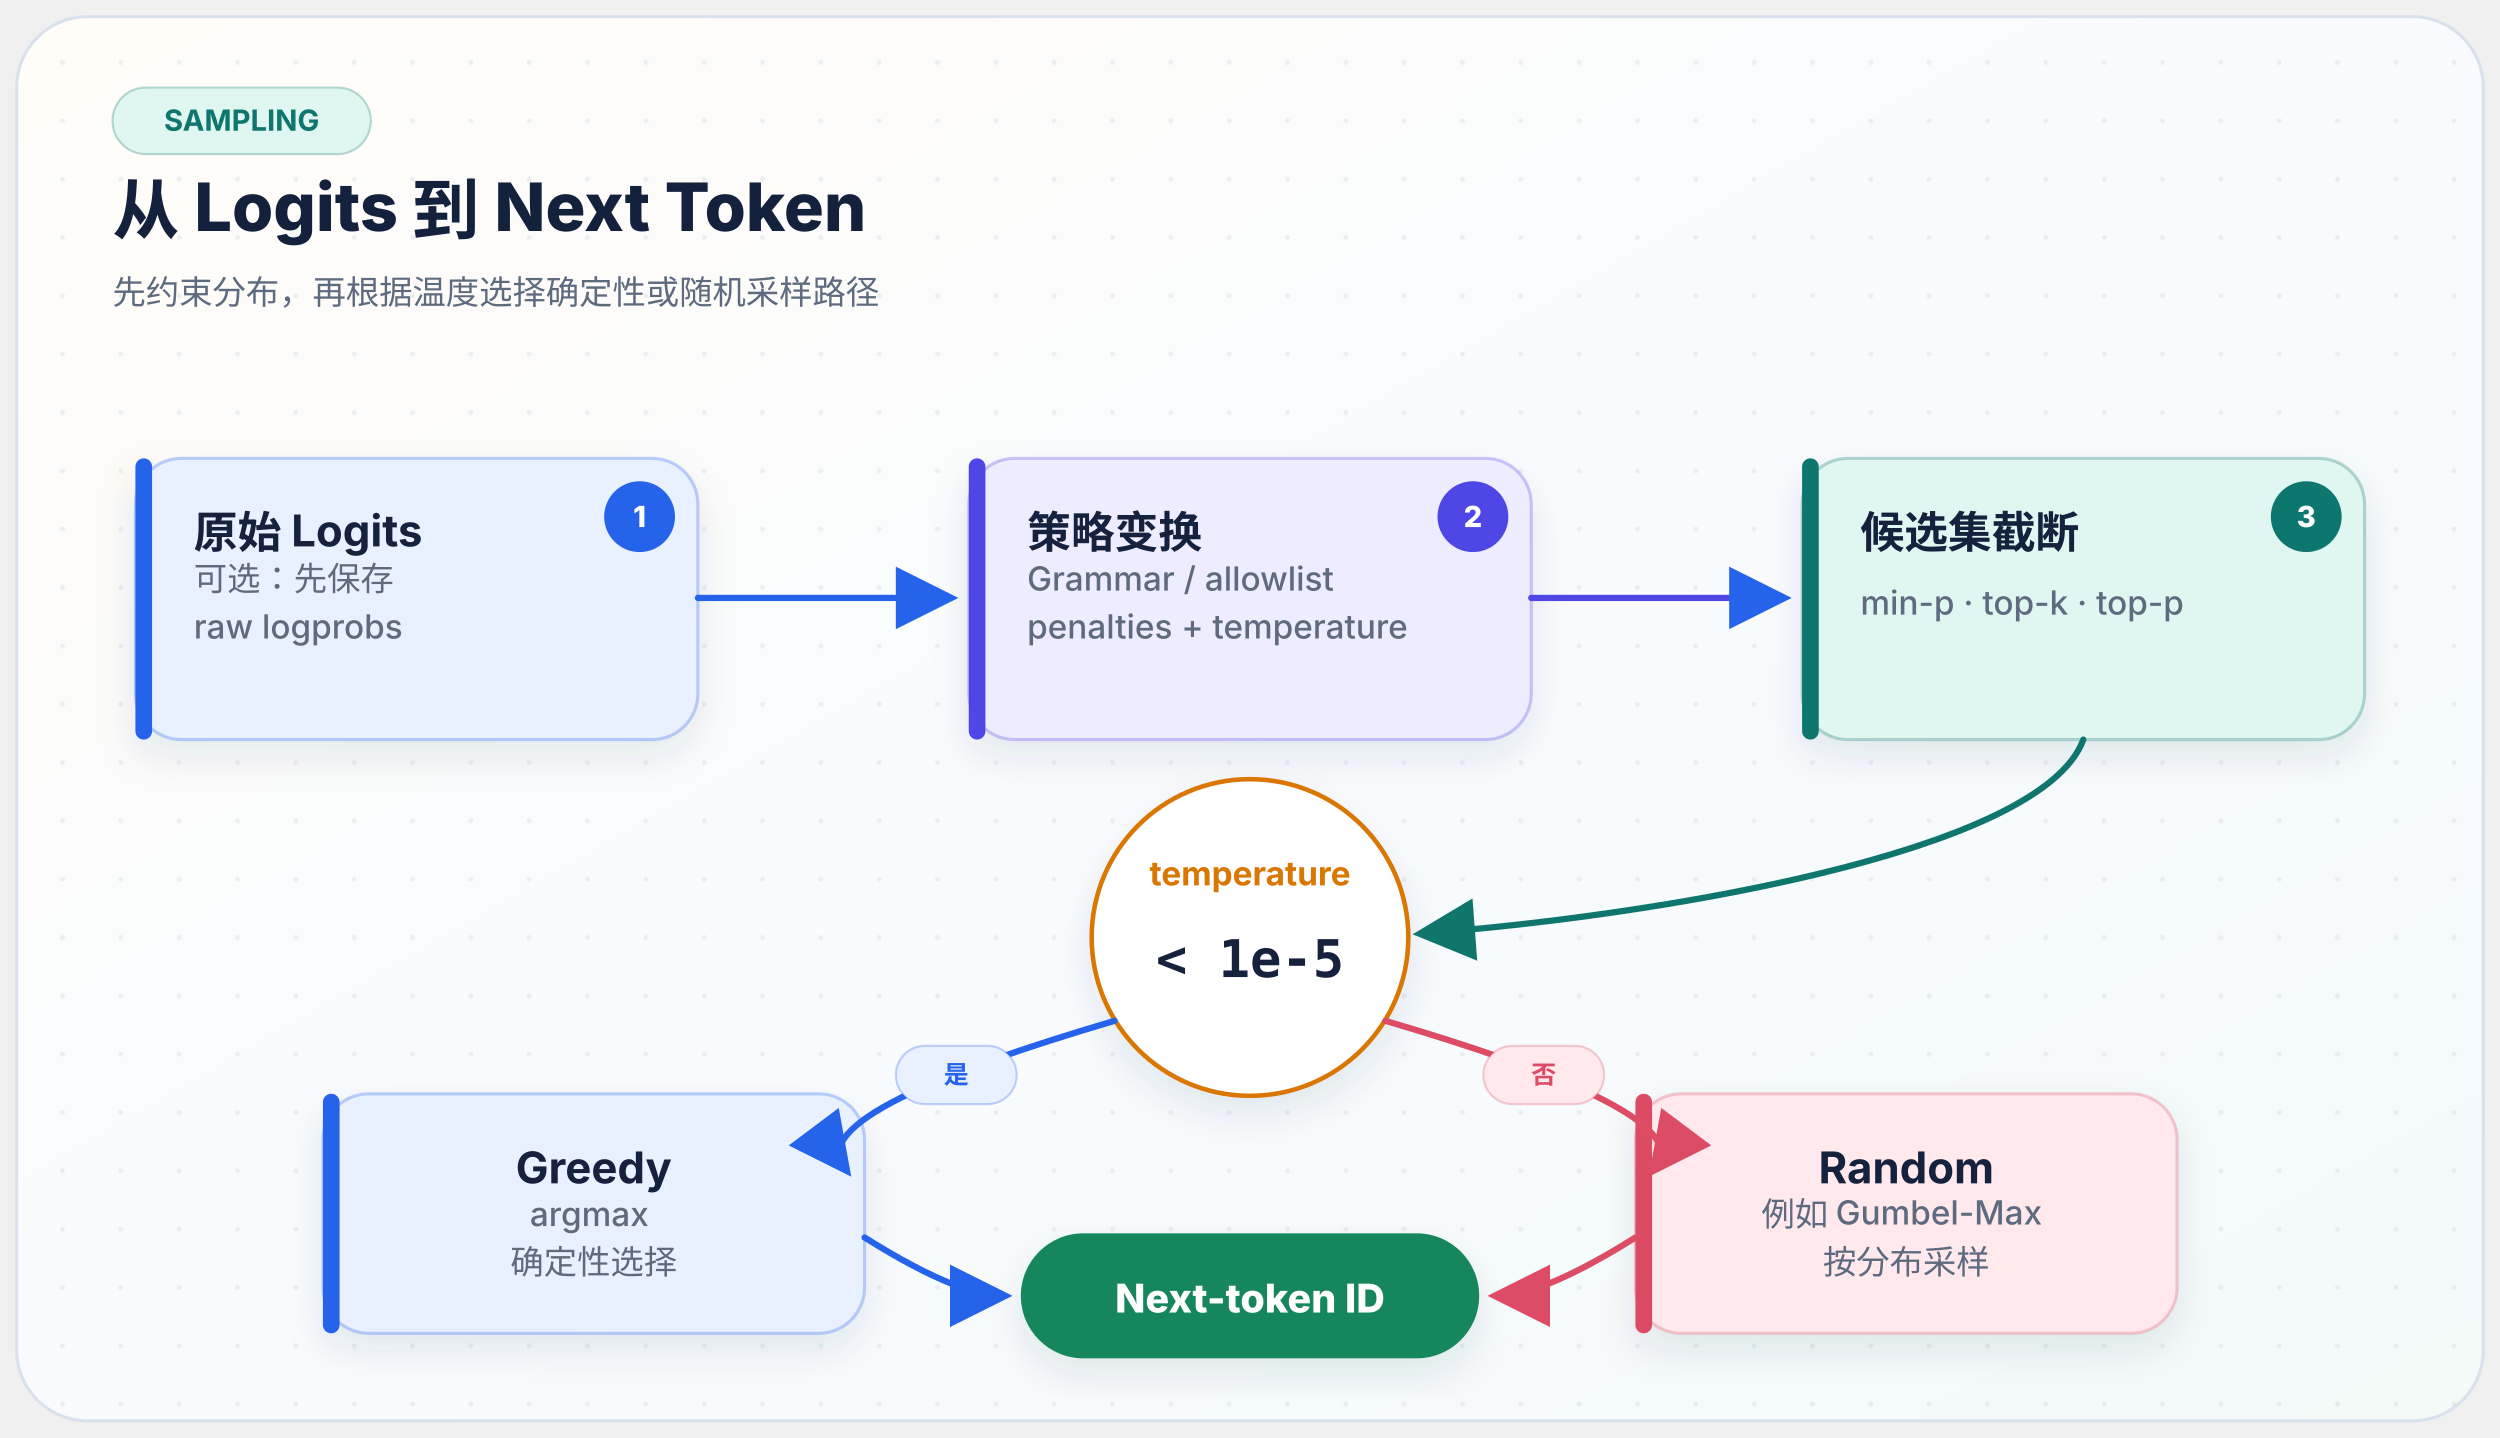
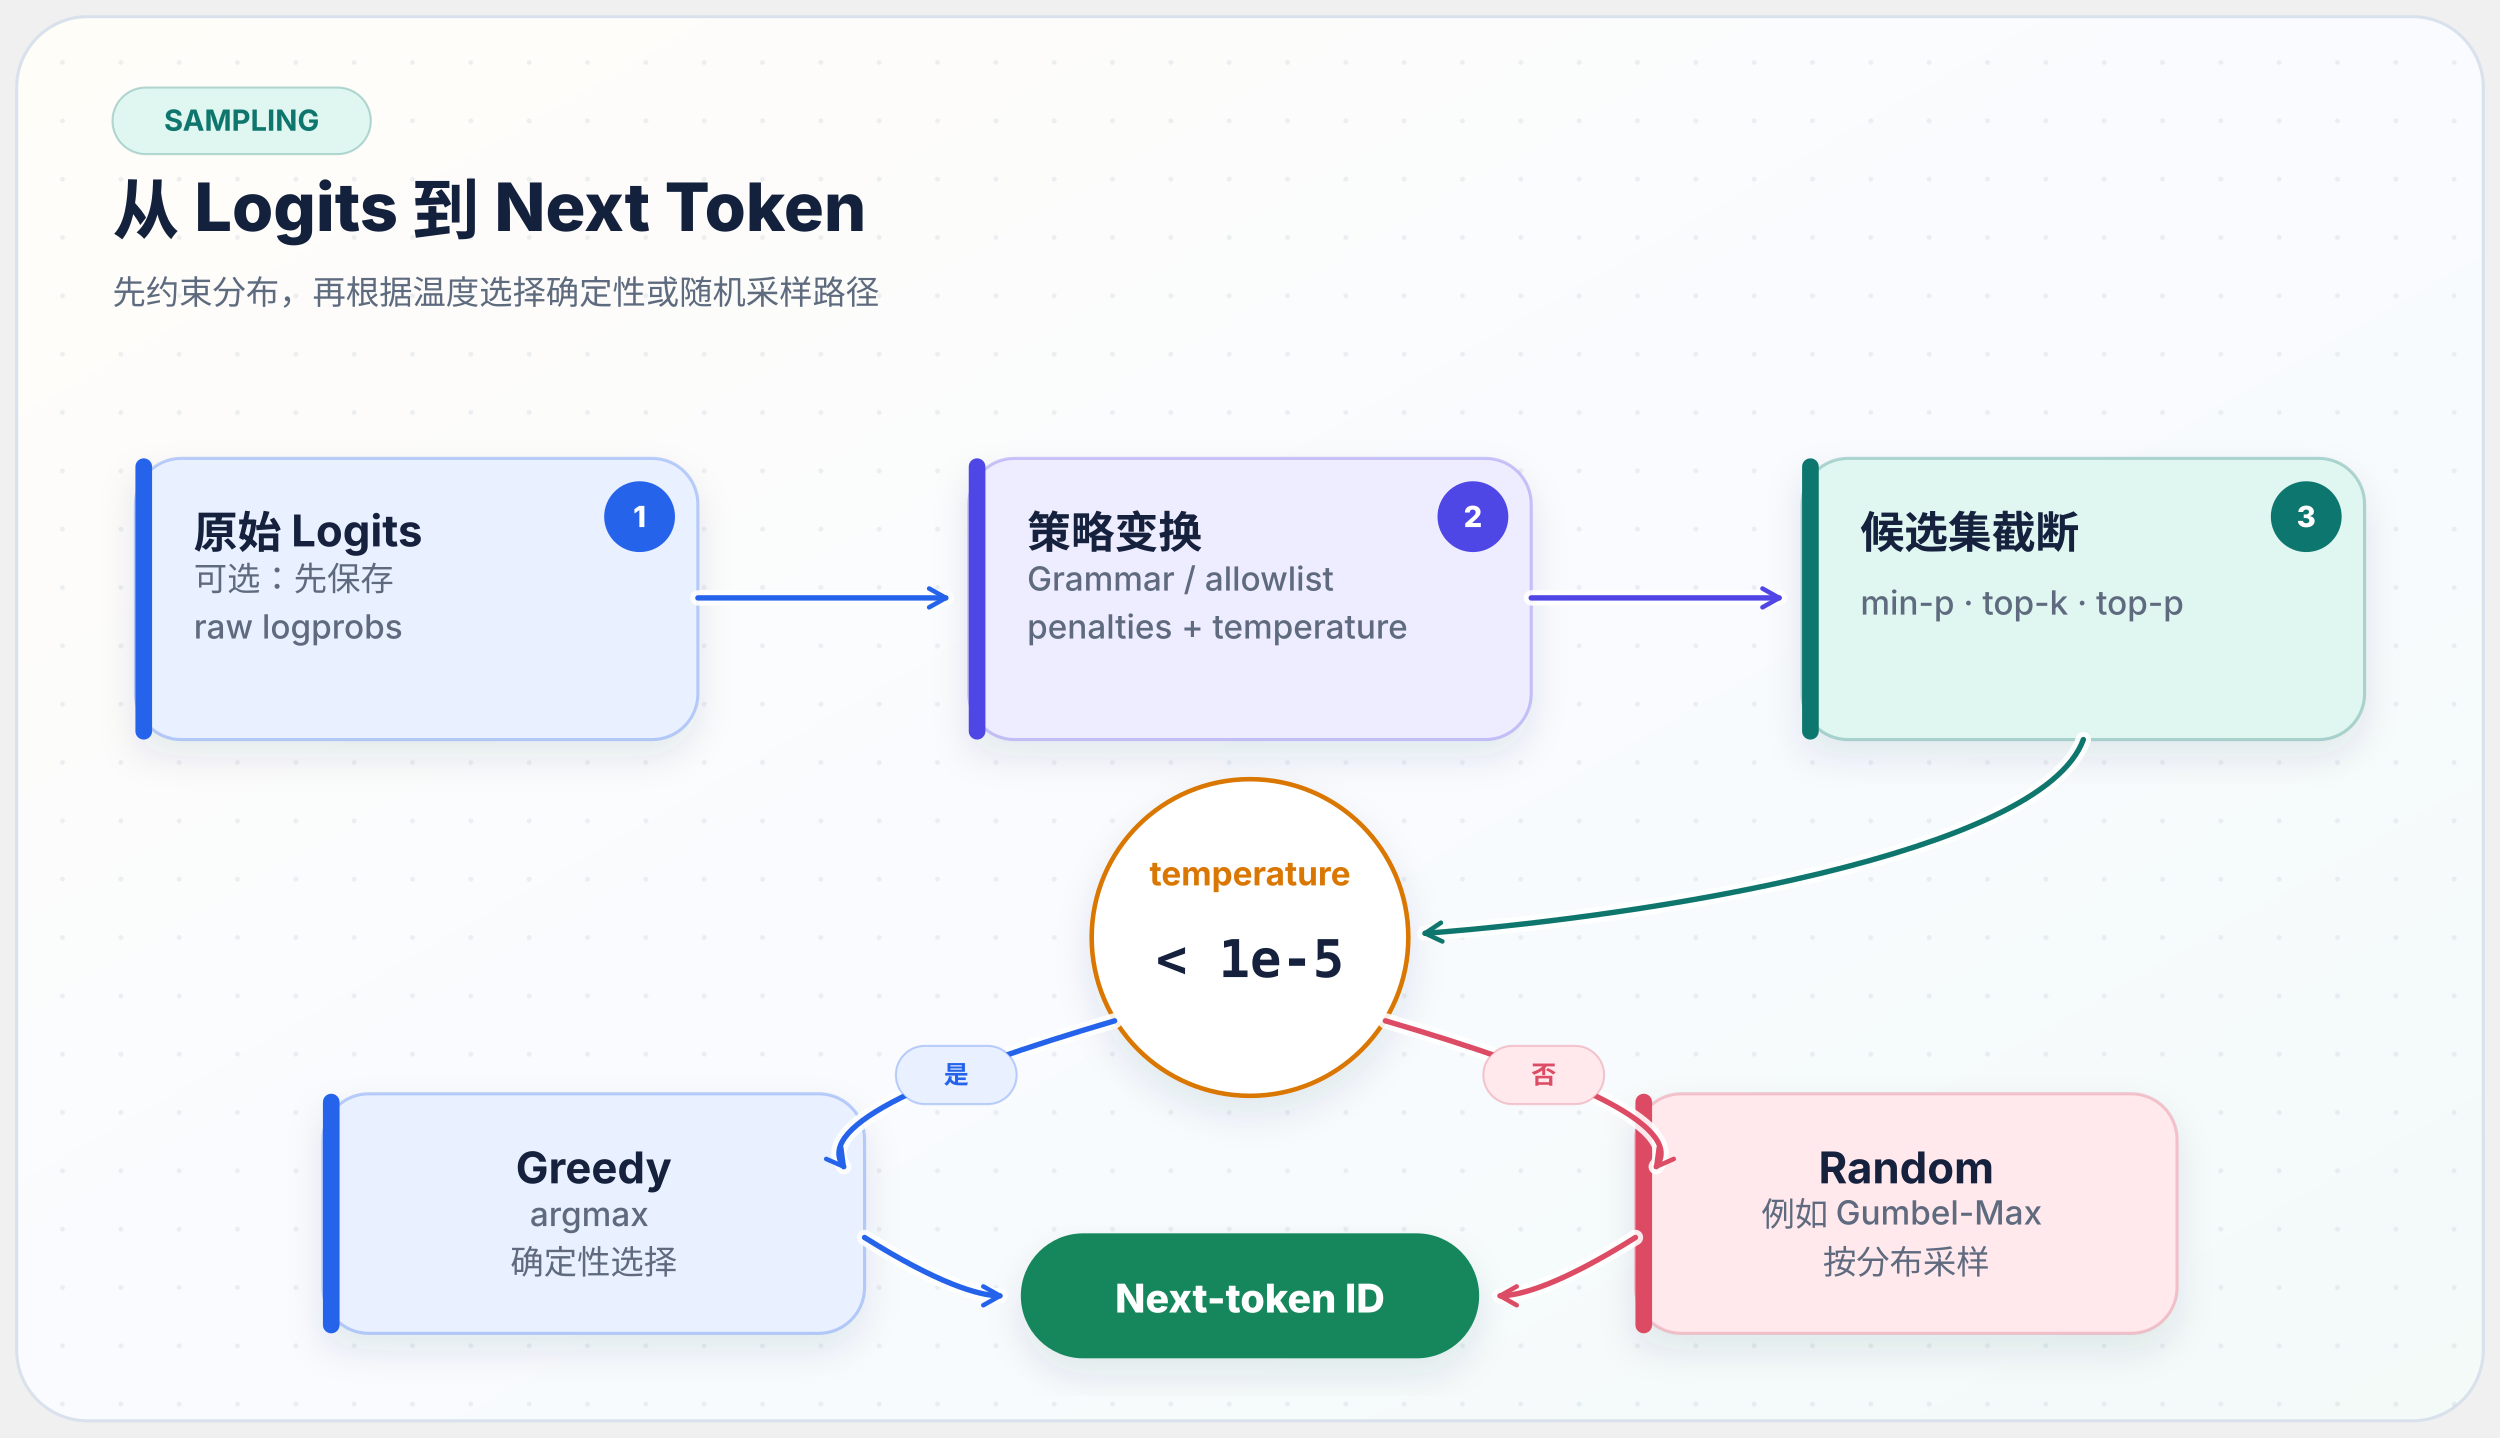
<svg xmlns="http://www.w3.org/2000/svg" width="1200" height="690" viewBox="0 0 1200 690" role="img" aria-labelledby="diagram-title diagram-desc">
  <defs>
    <linearGradient id="paper" x1="0" y1="0" x2="1" y2="1">
      <stop offset="0" stop-color="#fffdf8" />
      <stop offset=".55" stop-color="#f9fbff" />
      <stop offset="1" stop-color="#f3faf8" />
    </linearGradient>
    <pattern id="dots" width="28" height="28" patternUnits="userSpaceOnUse">
      <circle cx="2" cy="2" r="1.2" fill="#9fb0c2" opacity=".18" />
    </pattern>
    <filter id="shadow" x="-20%" y="-20%" width="140%" height="150%">
      <feDropShadow dx="0" dy="8" stdDeviation="9" flood-color="#183153" flood-opacity=".10" />
    </filter>
-     <marker id="arrow" markerWidth="10" markerHeight="10" refX="8" refY="5" orient="auto" markerUnits="strokeWidth">
-       <path d="M 0 0 L 10 5 L 0 10 z" fill="#b8c4d2" />
+     <marker id="arrow" markerWidth="12" markerHeight="12" refX="10" refY="6" orient="auto" markerUnits="userSpaceOnUse">
+       <path d="M 2 1.5 L 10 6 L 2 10.5" fill="none" stroke="#b8c4d2" stroke-width="2.2" stroke-linecap="round" stroke-linejoin="round" />
    </marker>
-     <marker id="arrowTeal" markerWidth="10" markerHeight="10" refX="8" refY="5" orient="auto" markerUnits="strokeWidth">
-       <path d="M 0 0 L 10 5 L 0 10 z" fill="#0f766e" />
+     <marker id="arrowTeal" markerWidth="12" markerHeight="12" refX="10" refY="6" orient="auto" markerUnits="userSpaceOnUse">
+       <path d="M 2 1.5 L 10 6 L 2 10.5" fill="none" stroke="#0f766e" stroke-width="2.2" stroke-linecap="round" stroke-linejoin="round" />
    </marker>
-     <marker id="arrowBlue" markerWidth="10" markerHeight="10" refX="8" refY="5" orient="auto" markerUnits="strokeWidth">
-       <path d="M 0 0 L 10 5 L 0 10 z" fill="#2563eb" />
+     <marker id="arrowBlue" markerWidth="12" markerHeight="12" refX="10" refY="6" orient="auto" markerUnits="userSpaceOnUse">
+       <path d="M 2 1.5 L 10 6 L 2 10.5" fill="none" stroke="#2563eb" stroke-width="2.2" stroke-linecap="round" stroke-linejoin="round" />
    </marker>
-     <marker id="arrowAmber" markerWidth="10" markerHeight="10" refX="8" refY="5" orient="auto" markerUnits="strokeWidth">
-       <path d="M 0 0 L 10 5 L 0 10 z" fill="#d97706" />
+     <marker id="arrowIndigo" markerWidth="12" markerHeight="12" refX="10" refY="6" orient="auto" markerUnits="userSpaceOnUse">
+       <path d="M 2 1.5 L 10 6 L 2 10.5" fill="none" stroke="#4f46e5" stroke-width="2.2" stroke-linecap="round" stroke-linejoin="round" />
    </marker>
-     <marker id="arrowRose" markerWidth="10" markerHeight="10" refX="8" refY="5" orient="auto" markerUnits="strokeWidth">
-       <path d="M 0 0 L 10 5 L 0 10 z" fill="#dc4c64" />
+     <marker id="arrowAmber" markerWidth="12" markerHeight="12" refX="10" refY="6" orient="auto" markerUnits="userSpaceOnUse">
+       <path d="M 2 1.5 L 10 6 L 2 10.5" fill="none" stroke="#d97706" stroke-width="2.2" stroke-linecap="round" stroke-linejoin="round" />
+     </marker>
+     <marker id="arrowRose" markerWidth="12" markerHeight="12" refX="10" refY="6" orient="auto" markerUnits="userSpaceOnUse">
+       <path d="M 2 1.5 L 10 6 L 2 10.5" fill="none" stroke="#dc4c64" stroke-width="2.2" stroke-linecap="round" stroke-linejoin="round" />
+     </marker>
+     <marker id="arrowGreen" markerWidth="12" markerHeight="12" refX="10" refY="6" orient="auto" markerUnits="userSpaceOnUse">
+       <path d="M 2 1.5 L 10 6 L 2 10.5" fill="none" stroke="#16865b" stroke-width="2.2" stroke-linecap="round" stroke-linejoin="round" />
    </marker>
  </defs>
  <rect x="8" y="8" width="1184" height="674" rx="34" fill="url(#paper)" stroke="#d9e2ec" stroke-width="1.5" />
  <rect x="8" y="8" width="1184" height="674" rx="34" fill="url(#dots)" />
  <g>
    <rect x="54" y="42" width="124" height="32" rx="16" fill="#dff6f1" stroke="#0f766e" stroke-opacity=".28" />
    <text x="116" y="62.76" text-anchor="middle" font-family="Inter, Noto Sans SC, PingFang SC, Microsoft YaHei, system-ui, sans-serif" font-size="14" font-weight="700" fill="#0f766e" opacity="1">
      <tspan x="116" dy="0">SAMPLING</tspan>
    </text>
  </g>
  <text x="54" y="112" text-anchor="start" font-family="Inter, Noto Sans SC, PingFang SC, Microsoft YaHei, system-ui, sans-serif" font-size="32" font-weight="800" fill="#14213d" opacity="1">
    <tspan x="54" dy="0">从 Logits 到 Next Token</tspan>
  </text>
  <text x="54" y="146" text-anchor="start" font-family="Inter, Noto Sans SC, PingFang SC, Microsoft YaHei, system-ui, sans-serif" font-size="16" font-weight="500" fill="#5e6b7f" opacity="1">
    <tspan x="54" dy="0">先约束分布，再根据温度选择确定性或随机采样路径</tspan>
  </text>
  <g filter="url(#shadow)">
    <rect x="65" y="220" width="270" height="135" rx="22" fill="#e9f0ff" stroke="#2563eb" stroke-opacity=".28" stroke-width="1.5" />
    <rect x="65" y="220" width="8" height="135" rx="4" fill="#2563eb" />
    <circle cx="307" cy="248" r="17" fill="#2563eb" />
    <text x="307" y="253" text-anchor="middle" font-family="Inter, Noto Sans SC, PingFang SC, Microsoft YaHei, system-ui, sans-serif" font-size="14" font-weight="800" fill="#ffffff" opacity="1">
      <tspan x="307" dy="0">1</tspan>
    </text>
    <text x="93" y="263" text-anchor="start" font-family="Inter, Noto Sans SC, PingFang SC, Microsoft YaHei, system-ui, sans-serif" font-size="21" font-weight="750" fill="#14213d" opacity="1">
      <tspan x="93" dy="0">原始 Logits</tspan>
    </text>
    <text x="93" y="283.5" text-anchor="start" font-family="Inter, Noto Sans SC, PingFang SC, Microsoft YaHei, system-ui, sans-serif" font-size="16" font-weight="500" fill="#5e6b7f" opacity="1">
      <tspan x="93" dy="0">可选：先保存</tspan>
      <tspan x="93" dy="23">raw logprobs</tspan>
    </text>
  </g>
  <g filter="url(#shadow)">
    <rect x="465" y="220" width="270" height="135" rx="22" fill="#eeecff" stroke="#4f46e5" stroke-opacity=".28" stroke-width="1.5" />
    <rect x="465" y="220" width="8" height="135" rx="4" fill="#4f46e5" />
    <circle cx="707" cy="248" r="17" fill="#4f46e5" />
    <text x="707" y="253" text-anchor="middle" font-family="Inter, Noto Sans SC, PingFang SC, Microsoft YaHei, system-ui, sans-serif" font-size="14" font-weight="800" fill="#ffffff" opacity="1">
      <tspan x="707" dy="0">2</tspan>
    </text>
    <text x="493" y="263" text-anchor="start" font-family="Inter, Noto Sans SC, PingFang SC, Microsoft YaHei, system-ui, sans-serif" font-size="21" font-weight="750" fill="#14213d" opacity="1">
      <tspan x="493" dy="0">策略变换</tspan>
    </text>
    <text x="493" y="283.5" text-anchor="start" font-family="Inter, Noto Sans SC, PingFang SC, Microsoft YaHei, system-ui, sans-serif" font-size="16" font-weight="500" fill="#5e6b7f" opacity="1">
      <tspan x="493" dy="0">Grammar / allowlist</tspan>
      <tspan x="493" dy="23">penalties + temperature</tspan>
    </text>
  </g>
  <g filter="url(#shadow)">
    <rect x="865" y="220" width="270" height="135" rx="22" fill="#dff6f1" stroke="#0f766e" stroke-opacity=".28" stroke-width="1.5" />
    <rect x="865" y="220" width="8" height="135" rx="4" fill="#0f766e" />
    <circle cx="1107" cy="248" r="17" fill="#0f766e" />
    <text x="1107" y="253" text-anchor="middle" font-family="Inter, Noto Sans SC, PingFang SC, Microsoft YaHei, system-ui, sans-serif" font-size="14" font-weight="800" fill="#ffffff" opacity="1">
      <tspan x="1107" dy="0">3</tspan>
    </text>
    <text x="893" y="263" text-anchor="start" font-family="Inter, Noto Sans SC, PingFang SC, Microsoft YaHei, system-ui, sans-serif" font-size="21" font-weight="750" fill="#14213d" opacity="1">
      <tspan x="893" dy="0">候选集截断</tspan>
    </text>
    <text x="893" y="295" text-anchor="start" font-family="Inter, Noto Sans SC, PingFang SC, Microsoft YaHei, system-ui, sans-serif" font-size="16" font-weight="500" fill="#5e6b7f" opacity="1">
      <tspan x="893" dy="0">min-p · top-k · top-p</tspan>
    </text>
  </g>
-   <path d="M 335 287 L 454 287" fill="none" stroke="#2563eb" stroke-width="3" stroke-linecap="round" stroke-linejoin="round" marker-end="url(#arrowBlue)" opacity="1" />
-   <path d="M 735 287 L 854 287" fill="none" stroke="#4f46e5" stroke-width="3" stroke-linecap="round" stroke-linejoin="round" marker-end="url(#arrowBlue)" opacity="1" />
+   <g class="flow-connector" opacity="1">
+     <path d="M 335 287 L 454 287" fill="none" stroke="#ffffff" stroke-opacity=".88" stroke-width="7.4" stroke-linecap="round" stroke-linejoin="round" />
+     <path d="M 335 287 L 454 287" fill="none" stroke="#2563eb" stroke-width="2.6" stroke-linecap="round" stroke-linejoin="round" marker-end="url(#arrowBlue)" />
+   </g>
+   <g class="flow-connector" opacity="1">
+     <path d="M 735 287 L 854 287" fill="none" stroke="#ffffff" stroke-opacity=".88" stroke-width="7.4" stroke-linecap="round" stroke-linejoin="round" />
+     <path d="M 735 287 L 854 287" fill="none" stroke="#4f46e5" stroke-width="2.6" stroke-linecap="round" stroke-linejoin="round" marker-end="url(#arrowIndigo)" />
+   </g>
  <g filter="url(#shadow)">
    <circle cx="600" cy="450" r="76" fill="#ffffff" stroke="#d97706" stroke-width="2.2" />
    <text x="600" y="425" text-anchor="middle" font-family="Inter, Noto Sans SC, PingFang SC, Microsoft YaHei, system-ui, sans-serif" font-size="16" font-weight="700" fill="#d97706" opacity="1">
      <tspan x="600" dy="0">temperature</tspan>
    </text>
    <text x="600" y="469" text-anchor="middle" font-family="IBM Plex Mono, ui-monospace, monospace" font-size="25" font-weight="850" fill="#14213d" opacity="1">
      <tspan x="600" dy="0">&lt; 1e-5</tspan>
    </text>
  </g>
-   <path d="M 1000 355 C 980 410, 790 440, 684 448" fill="none" stroke="#0f766e" stroke-width="3" stroke-linecap="round" stroke-linejoin="round" marker-end="url(#arrowTeal)" opacity="1" />
+   <g class="flow-connector" opacity="1">
+     <path d="M 1000 355 C 980 410, 790 440, 684 448" fill="none" stroke="#ffffff" stroke-opacity=".88" stroke-width="7.4" stroke-linecap="round" stroke-linejoin="round" />
+     <path d="M 1000 355 C 980 410, 790 440, 684 448" fill="none" stroke="#0f766e" stroke-width="2.6" stroke-linecap="round" stroke-linejoin="round" marker-end="url(#arrowTeal)" />
+   </g>
  <g filter="url(#shadow)">
    <rect x="155" y="525" width="260" height="115" rx="22" fill="#e9f0ff" stroke="#2563eb" stroke-opacity=".28" stroke-width="1.5" />
    <rect x="155" y="525" width="8" height="115" rx="4" fill="#2563eb" />
    <text x="285" y="568" text-anchor="middle" font-family="Inter, Noto Sans SC, PingFang SC, Microsoft YaHei, system-ui, sans-serif" font-size="21" font-weight="750" fill="#14213d" opacity="1">
      <tspan x="285" dy="0">Greedy</tspan>
    </text>
    <text x="285" y="588.5" text-anchor="middle" font-family="Inter, Noto Sans SC, PingFang SC, Microsoft YaHei, system-ui, sans-serif" font-size="16" font-weight="500" fill="#5e6b7f" opacity="1">
      <tspan x="285" dy="0">argmax</tspan>
      <tspan x="285" dy="23">确定性选择</tspan>
    </text>
  </g>
  <g filter="url(#shadow)">
    <rect x="785" y="525" width="260" height="115" rx="22" fill="#ffe9ed" stroke="#dc4c64" stroke-opacity=".28" stroke-width="1.5" />
    <rect x="785" y="525" width="8" height="115" rx="4" fill="#dc4c64" />
    <text x="915" y="568" text-anchor="middle" font-family="Inter, Noto Sans SC, PingFang SC, Microsoft YaHei, system-ui, sans-serif" font-size="21" font-weight="750" fill="#14213d" opacity="1">
      <tspan x="915" dy="0">Random</tspan>
    </text>
    <text x="915" y="588.5" text-anchor="middle" font-family="Inter, Noto Sans SC, PingFang SC, Microsoft YaHei, system-ui, sans-serif" font-size="16" font-weight="500" fill="#5e6b7f" opacity="1">
      <tspan x="915" dy="0">例如 Gumbel-Max</tspan>
      <tspan x="915" dy="23">按分布采样</tspan>
    </text>
  </g>
-   <path d="M 535 490 C 450 515, 390 540, 405 560" fill="none" stroke="#2563eb" stroke-width="3" stroke-linecap="round" stroke-linejoin="round" marker-end="url(#arrowBlue)" opacity="1" />
-   <path d="M 665 490 C 750 515, 810 540, 795 560" fill="none" stroke="#dc4c64" stroke-width="3" stroke-linecap="round" stroke-linejoin="round" marker-end="url(#arrowRose)" opacity="1" />
+   <g class="flow-connector" opacity="1">
+     <path d="M 535 490 C 450 515, 390 540, 405 560" fill="none" stroke="#ffffff" stroke-opacity=".88" stroke-width="7.4" stroke-linecap="round" stroke-linejoin="round" />
+     <path d="M 535 490 C 450 515, 390 540, 405 560" fill="none" stroke="#2563eb" stroke-width="2.6" stroke-linecap="round" stroke-linejoin="round" marker-end="url(#arrowBlue)" />
+   </g>
+   <g class="flow-connector" opacity="1">
+     <path d="M 665 490 C 750 515, 810 540, 795 560" fill="none" stroke="#ffffff" stroke-opacity=".88" stroke-width="7.4" stroke-linecap="round" stroke-linejoin="round" />
+     <path d="M 665 490 C 750 515, 810 540, 795 560" fill="none" stroke="#dc4c64" stroke-width="2.6" stroke-linecap="round" stroke-linejoin="round" marker-end="url(#arrowRose)" />
+   </g>
  <g>
    <rect x="430" y="502" width="58" height="28" rx="14" fill="#e9f0ff" stroke="#2563eb" stroke-opacity=".28" />
    <text x="459" y="520.08" text-anchor="middle" font-family="Inter, Noto Sans SC, PingFang SC, Microsoft YaHei, system-ui, sans-serif" font-size="12" font-weight="700" fill="#2563eb" opacity="1">
      <tspan x="459" dy="0">是</tspan>
    </text>
  </g>
  <g>
    <rect x="712" y="502" width="58" height="28" rx="14" fill="#ffe9ed" stroke="#dc4c64" stroke-opacity=".28" />
    <text x="741" y="520.08" text-anchor="middle" font-family="Inter, Noto Sans SC, PingFang SC, Microsoft YaHei, system-ui, sans-serif" font-size="12" font-weight="700" fill="#dc4c64" opacity="1">
      <tspan x="741" dy="0">否</tspan>
    </text>
  </g>
  <g filter="url(#shadow)">
    <rect x="490" y="592" width="220" height="60" rx="30" fill="#16865b" />
    <text x="600" y="630" text-anchor="middle" font-family="Inter, Noto Sans SC, PingFang SC, Microsoft YaHei, system-ui, sans-serif" font-size="19" font-weight="800" fill="#ffffff" opacity="1">
      <tspan x="600" dy="0">Next-token ID</tspan>
    </text>
  </g>
-   <path d="M 415 594 C 450 616, 470 622, 480 622" fill="none" stroke="#2563eb" stroke-width="3" stroke-linecap="round" stroke-linejoin="round" marker-end="url(#arrowBlue)" opacity="1" />
-   <path d="M 785 594 C 750 616, 730 622, 720 622" fill="none" stroke="#dc4c64" stroke-width="3" stroke-linecap="round" stroke-linejoin="round" marker-end="url(#arrowRose)" opacity="1" />
+   <g class="flow-connector" opacity="1">
+     <path d="M 415 594 C 450 616, 470 622, 480 622" fill="none" stroke="#ffffff" stroke-opacity=".88" stroke-width="7.4" stroke-linecap="round" stroke-linejoin="round" />
+     <path d="M 415 594 C 450 616, 470 622, 480 622" fill="none" stroke="#2563eb" stroke-width="2.6" stroke-linecap="round" stroke-linejoin="round" marker-end="url(#arrowBlue)" />
+   </g>
+   <g class="flow-connector" opacity="1">
+     <path d="M 785 594 C 750 616, 730 622, 720 622" fill="none" stroke="#ffffff" stroke-opacity=".88" stroke-width="7.4" stroke-linecap="round" stroke-linejoin="round" />
+     <path d="M 785 594 C 750 616, 730 622, 720 622" fill="none" stroke="#dc4c64" stroke-width="2.6" stroke-linecap="round" stroke-linejoin="round" marker-end="url(#arrowRose)" />
+   </g>
</svg>
